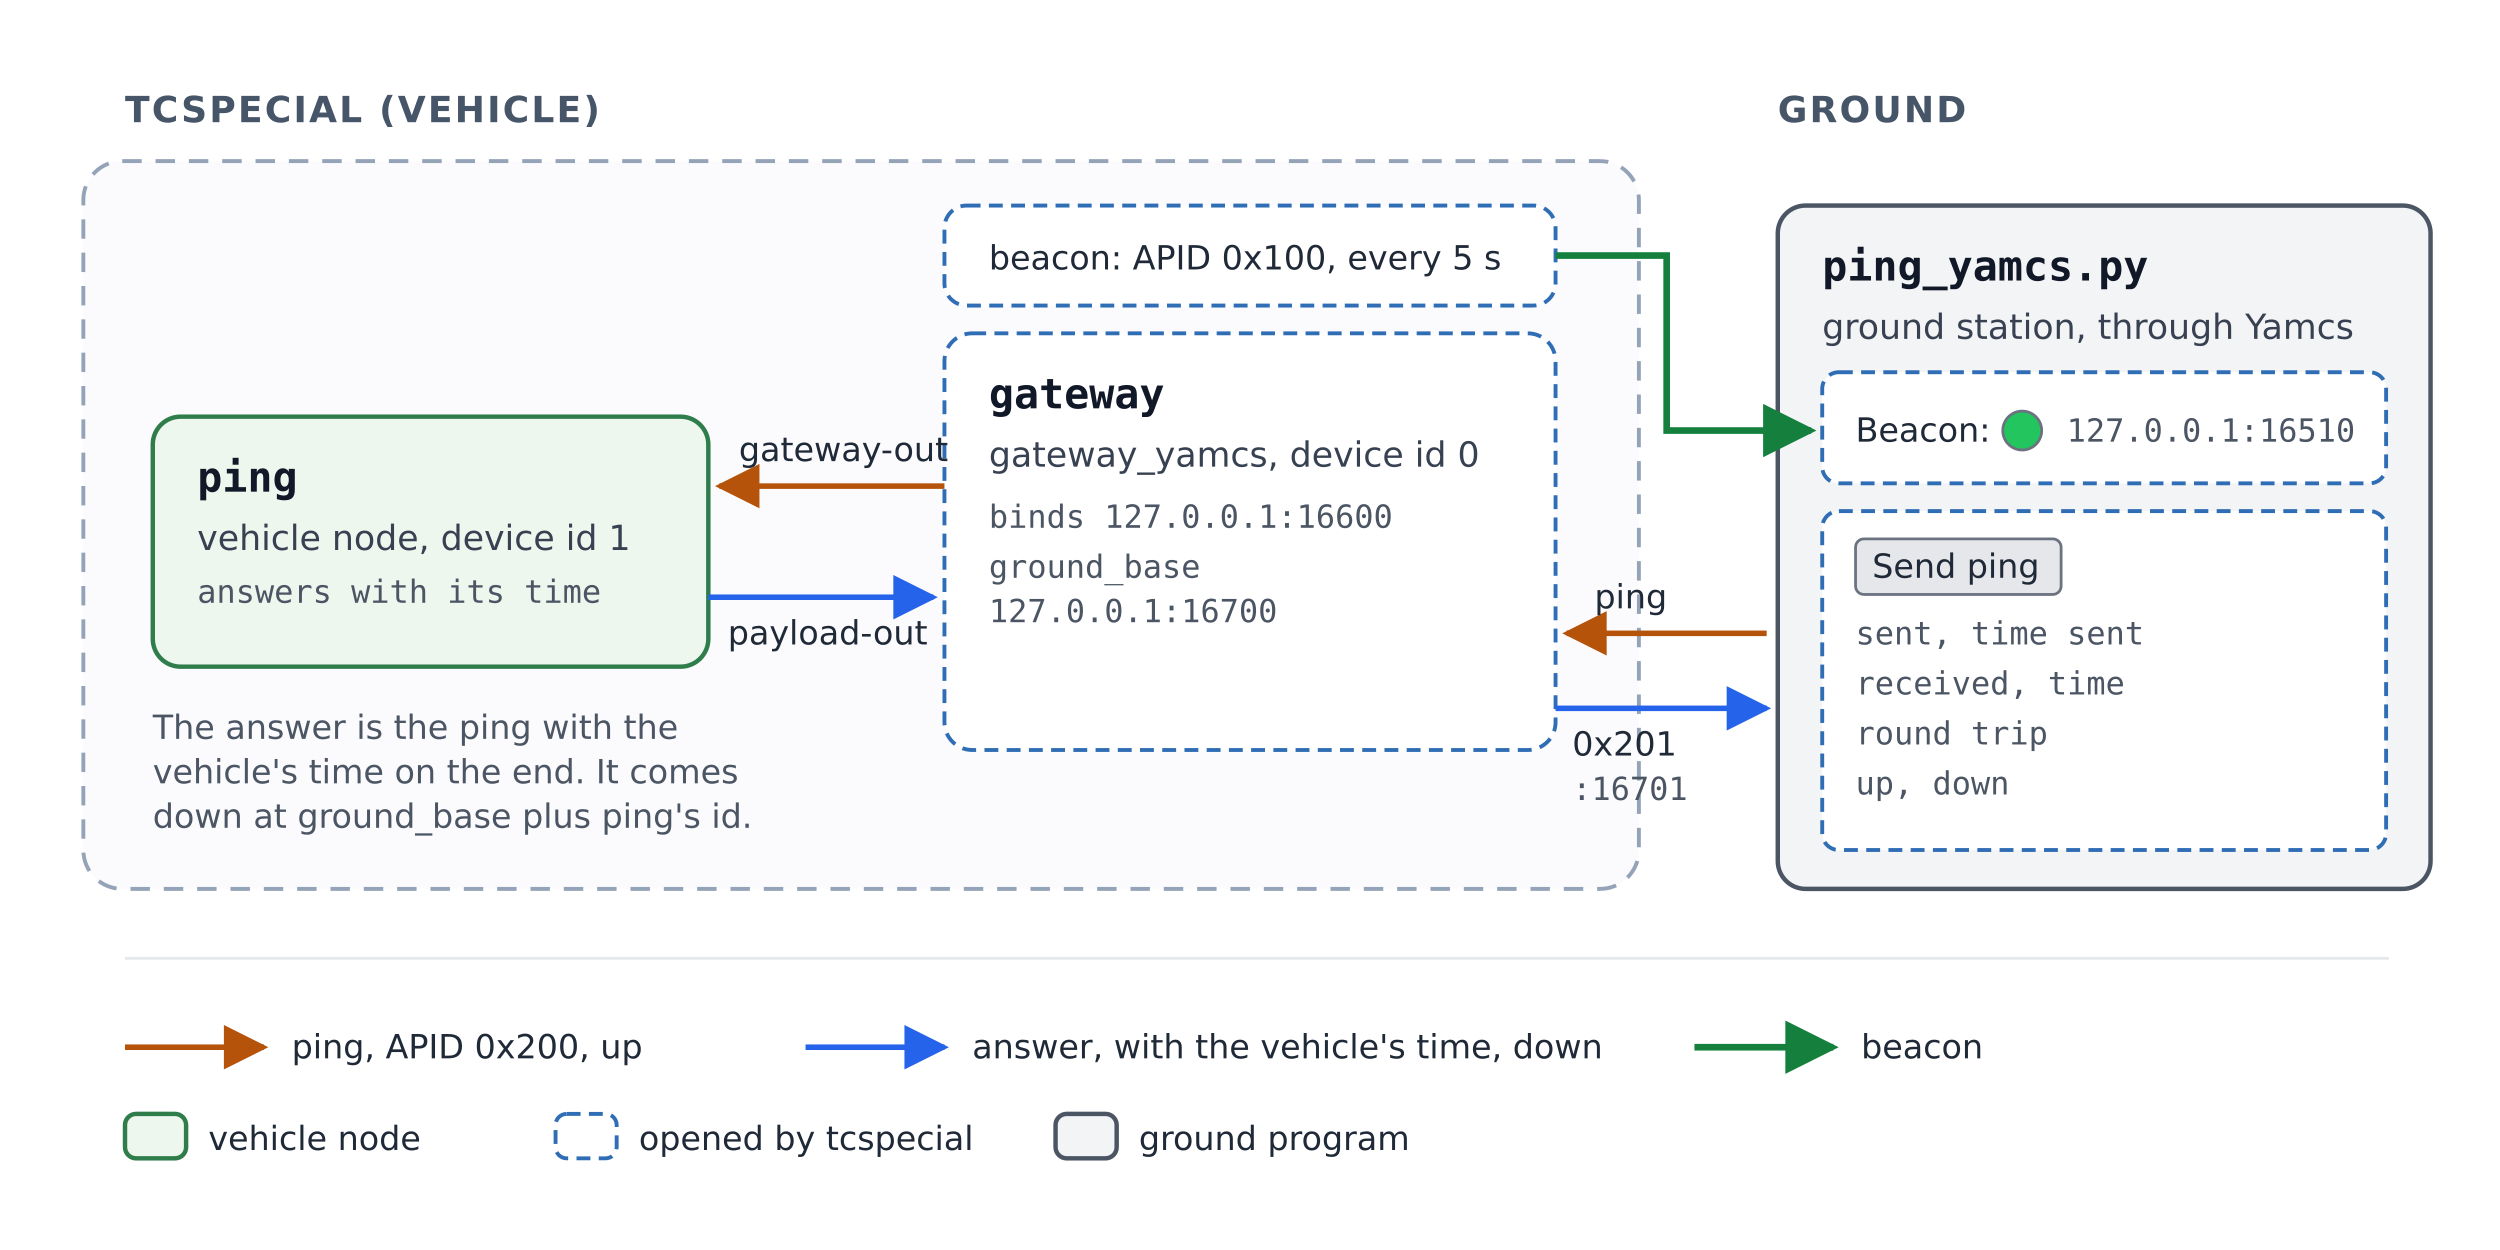
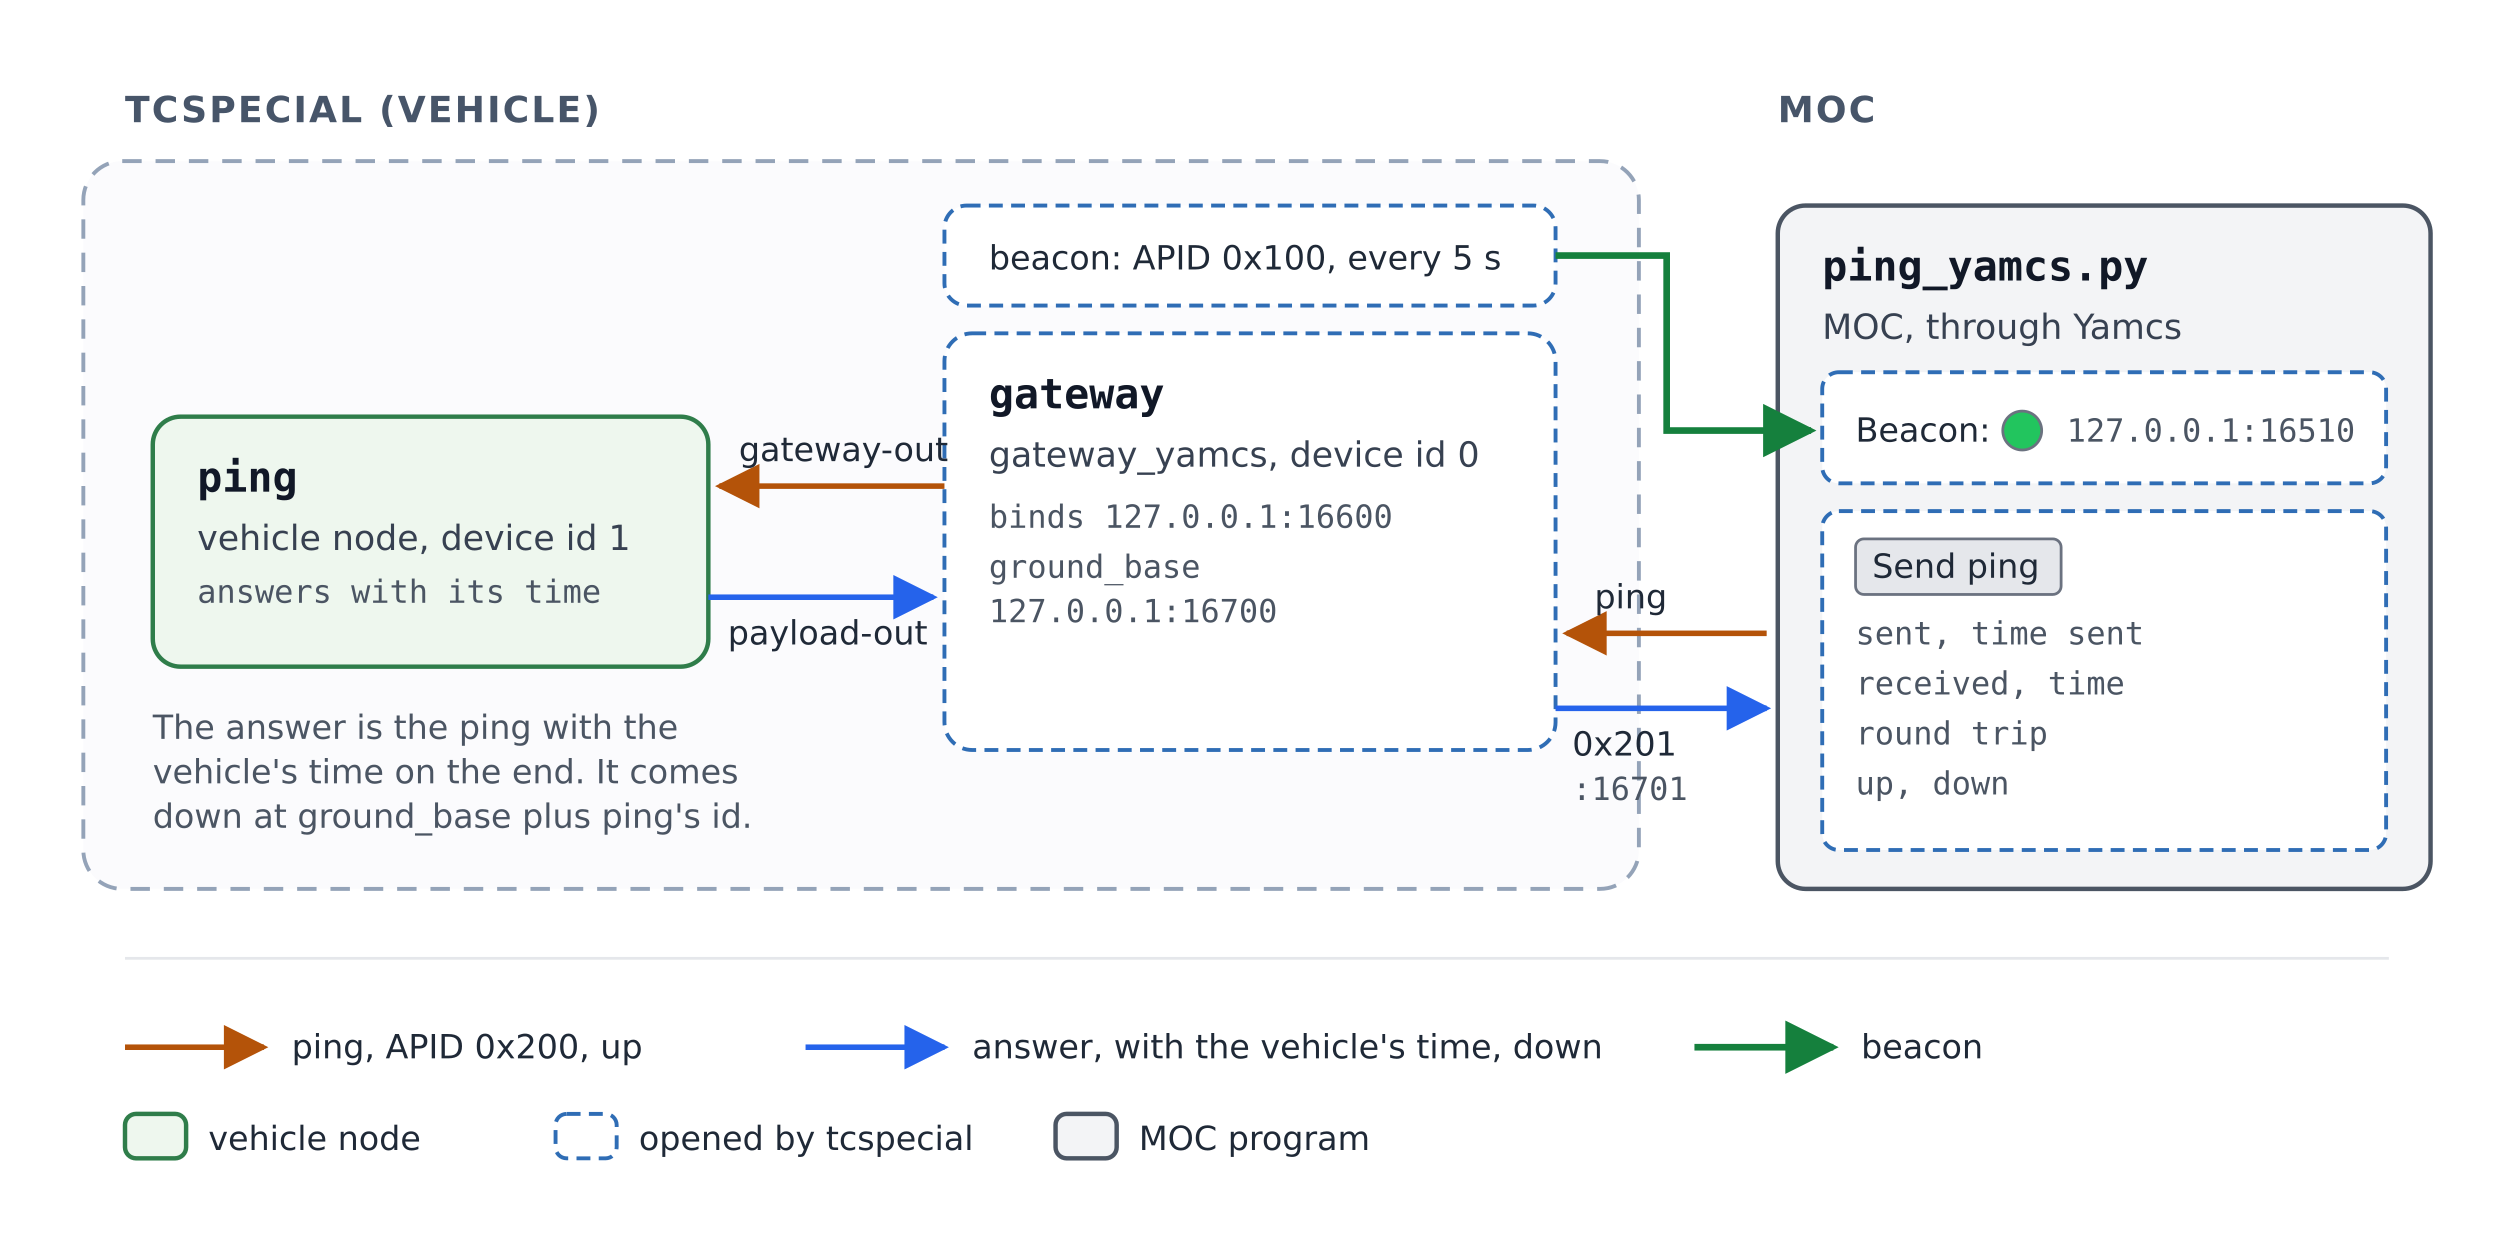
<svg xmlns="http://www.w3.org/2000/svg" width="900" height="450" viewBox="0 0 900 450" role="img" aria-labelledby="title desc">
  <defs>
    <style>
      text { font-family: "DejaVu Sans", Helvetica, Arial, sans-serif; fill: #111827; }
      .name { font-family: "DejaVu Sans Mono", Menlo, Consolas, monospace; font-size: 15px; font-weight: bold; }
      .kind { font-size: 12.5px; fill: #374151; }
      .detail { font-family: "DejaVu Sans Mono", Menlo, Consolas, monospace; font-size: 11.5px; fill: #4b5563; }
      .heading { font-size: 13px; font-weight: bold; fill: #475569; letter-spacing: 0.06em; }
      .label { font-size: 12px; fill: #1f2937; }
      .note { font-size: 12px; fill: #4b5563; }
      .vehicle { fill: #eef7ee; stroke: #2f7d4a; stroke-width: 1.6; }
      .socket { fill: #ffffff; stroke: #2f6db5; stroke-width: 1.4; stroke-dasharray: 5 3; }
      .ground { fill: #f3f4f6; stroke: #4b5563; stroke-width: 1.6; }
      .boundary { fill: #fbfbfd; stroke: #94a3b8; stroke-width: 1.4; stroke-dasharray: 7 5; }
      .up { fill: none; stroke: #b45309; stroke-width: 2; }
      .down { fill: none; stroke: #2563eb; stroke-width: 2; }
      .beacon { fill: none; stroke: #15803d; stroke-width: 2.4; }
      .indicator { stroke: #6b7280; stroke-width: 1; }
    </style>
    <marker id="arrow-amber" viewBox="0 0 10 10" refX="9" refY="5" markerWidth="8" markerHeight="8" orient="auto-start-reverse">
      <path d="M0,0 L10,5 L0,10 z" fill="#b45309" />
    </marker>
    <marker id="arrow-blue" viewBox="0 0 10 10" refX="9" refY="5" markerWidth="8" markerHeight="8" orient="auto-start-reverse">
      <path d="M0,0 L10,5 L0,10 z" fill="#2563eb" />
    </marker>
    <marker id="arrow-green" viewBox="0 0 10 10" refX="9" refY="5" markerWidth="8" markerHeight="8" orient="auto-start-reverse">
      <path d="M0,0 L10,5 L0,10 z" fill="#15803d" />
    </marker>
  </defs>
  <rect width="900" height="450" fill="#ffffff" />
  <text class="heading" x="45" y="44">TCSPECIAL (VEHICLE)</text>
-   <text class="heading" x="640" y="44">GROUND</text>
+   <text class="heading" x="640" y="44">MOC</text>
  <rect class="boundary" x="30" y="58" width="560" height="262" rx="14" />
  <rect class="vehicle" x="55" y="150" width="200" height="90" rx="10" />
  <text class="name" x="71" y="177">ping</text>
  <text class="kind" x="71" y="198">vehicle node, device id 1</text>
  <text class="detail" x="71" y="217">answers with its time</text>
  <rect class="socket" x="340" y="120" width="220" height="150" rx="10" />
  <text class="name" x="356" y="147">gateway</text>
  <text class="kind" x="356" y="168">gateway_yamcs, device id 0</text>
  <text class="detail" x="356" y="190">binds 127.0.0.1:16600</text>
  <text class="detail" x="356" y="208">ground_base</text>
  <text class="detail" x="356" y="224">  127.0.0.1:16700</text>
  <rect class="socket" x="340" y="74" width="220" height="36" rx="8" />
  <text class="label" x="356" y="97">beacon: APID 0x100, every 5 s</text>
  <rect class="ground" x="640" y="74" width="235" height="246" rx="10" />
  <text class="name" x="656" y="101">ping_yamcs.py</text>
-   <text class="kind" x="656" y="122">ground station, through Yamcs</text>
+   <text class="kind" x="656" y="122">MOC, through Yamcs</text>
  <rect class="socket" x="656" y="134" width="203" height="40" rx="6" />
  <text class="label" x="668" y="159">Beacon:</text>
  <circle class="indicator" cx="728" cy="155" r="7" fill="#22c55e" />
  <text class="detail" x="744" y="159">127.0.0.1:16510</text>
  <rect class="socket" x="656" y="184" width="203" height="122" rx="6" />
  <rect x="668" y="194" width="74" height="20" rx="3" fill="#e5e7eb" stroke="#6b7280" />
  <text class="label" x="674" y="208">Send ping</text>
  <text class="detail" x="668" y="232">sent, time sent</text>
  <text class="detail" x="668" y="250">received, time</text>
  <text class="detail" x="668" y="268">round trip</text>
  <text class="detail" x="668" y="286">up, down</text>
  <path class="up" d="M636,228 L564,228" marker-end="url(#arrow-amber)" />
  <text class="label" x="574" y="219">ping</text>
  <path class="up" d="M340,175 L259,175" marker-end="url(#arrow-amber)" />
  <text class="label" x="266" y="166">gateway-out</text>
  <path class="down" d="M255,215 L336,215" marker-end="url(#arrow-blue)" />
  <text class="label" x="262" y="232">payload-out</text>
  <path class="down" d="M560,255 L636,255" marker-end="url(#arrow-blue)" />
  <text class="label" x="566" y="272">0x201</text>
  <text class="detail" x="566" y="288">:16701</text>
  <path class="beacon" d="M560,92 L600,92 L600,155 L652,155" marker-end="url(#arrow-green)" />
  <text class="note" x="55" y="266">The answer is the ping with the</text>
  <text class="note" x="55" y="282">vehicle's time on the end. It comes</text>
  <text class="note" x="55" y="298">down at ground_base plus ping's id.</text>
  <line x1="45" y1="345" x2="860" y2="345" stroke="#e5e7eb" stroke-width="1" />
  <path class="up" d="M45,377 L95,377" marker-end="url(#arrow-amber)" />
  <text class="label" x="105" y="381">ping, APID 0x200, up</text>
  <path class="down" d="M290,377 L340,377" marker-end="url(#arrow-blue)" />
  <text class="label" x="350" y="381">answer, with the vehicle's time, down</text>
  <path class="beacon" d="M610,377 L660,377" marker-end="url(#arrow-green)" />
  <text class="label" x="670" y="381">beacon</text>
  <rect class="vehicle" x="45" y="401" width="22" height="16" rx="4" />
  <text class="label" x="75" y="414">vehicle node</text>
  <rect class="socket" x="200" y="401" width="22" height="16" rx="4" />
  <text class="label" x="230" y="414">opened by tcspecial</text>
  <rect class="ground" x="380" y="401" width="22" height="16" rx="4" />
-   <text class="label" x="410" y="414">ground program</text>
+   <text class="label" x="410" y="414">MOC program</text>
</svg>
